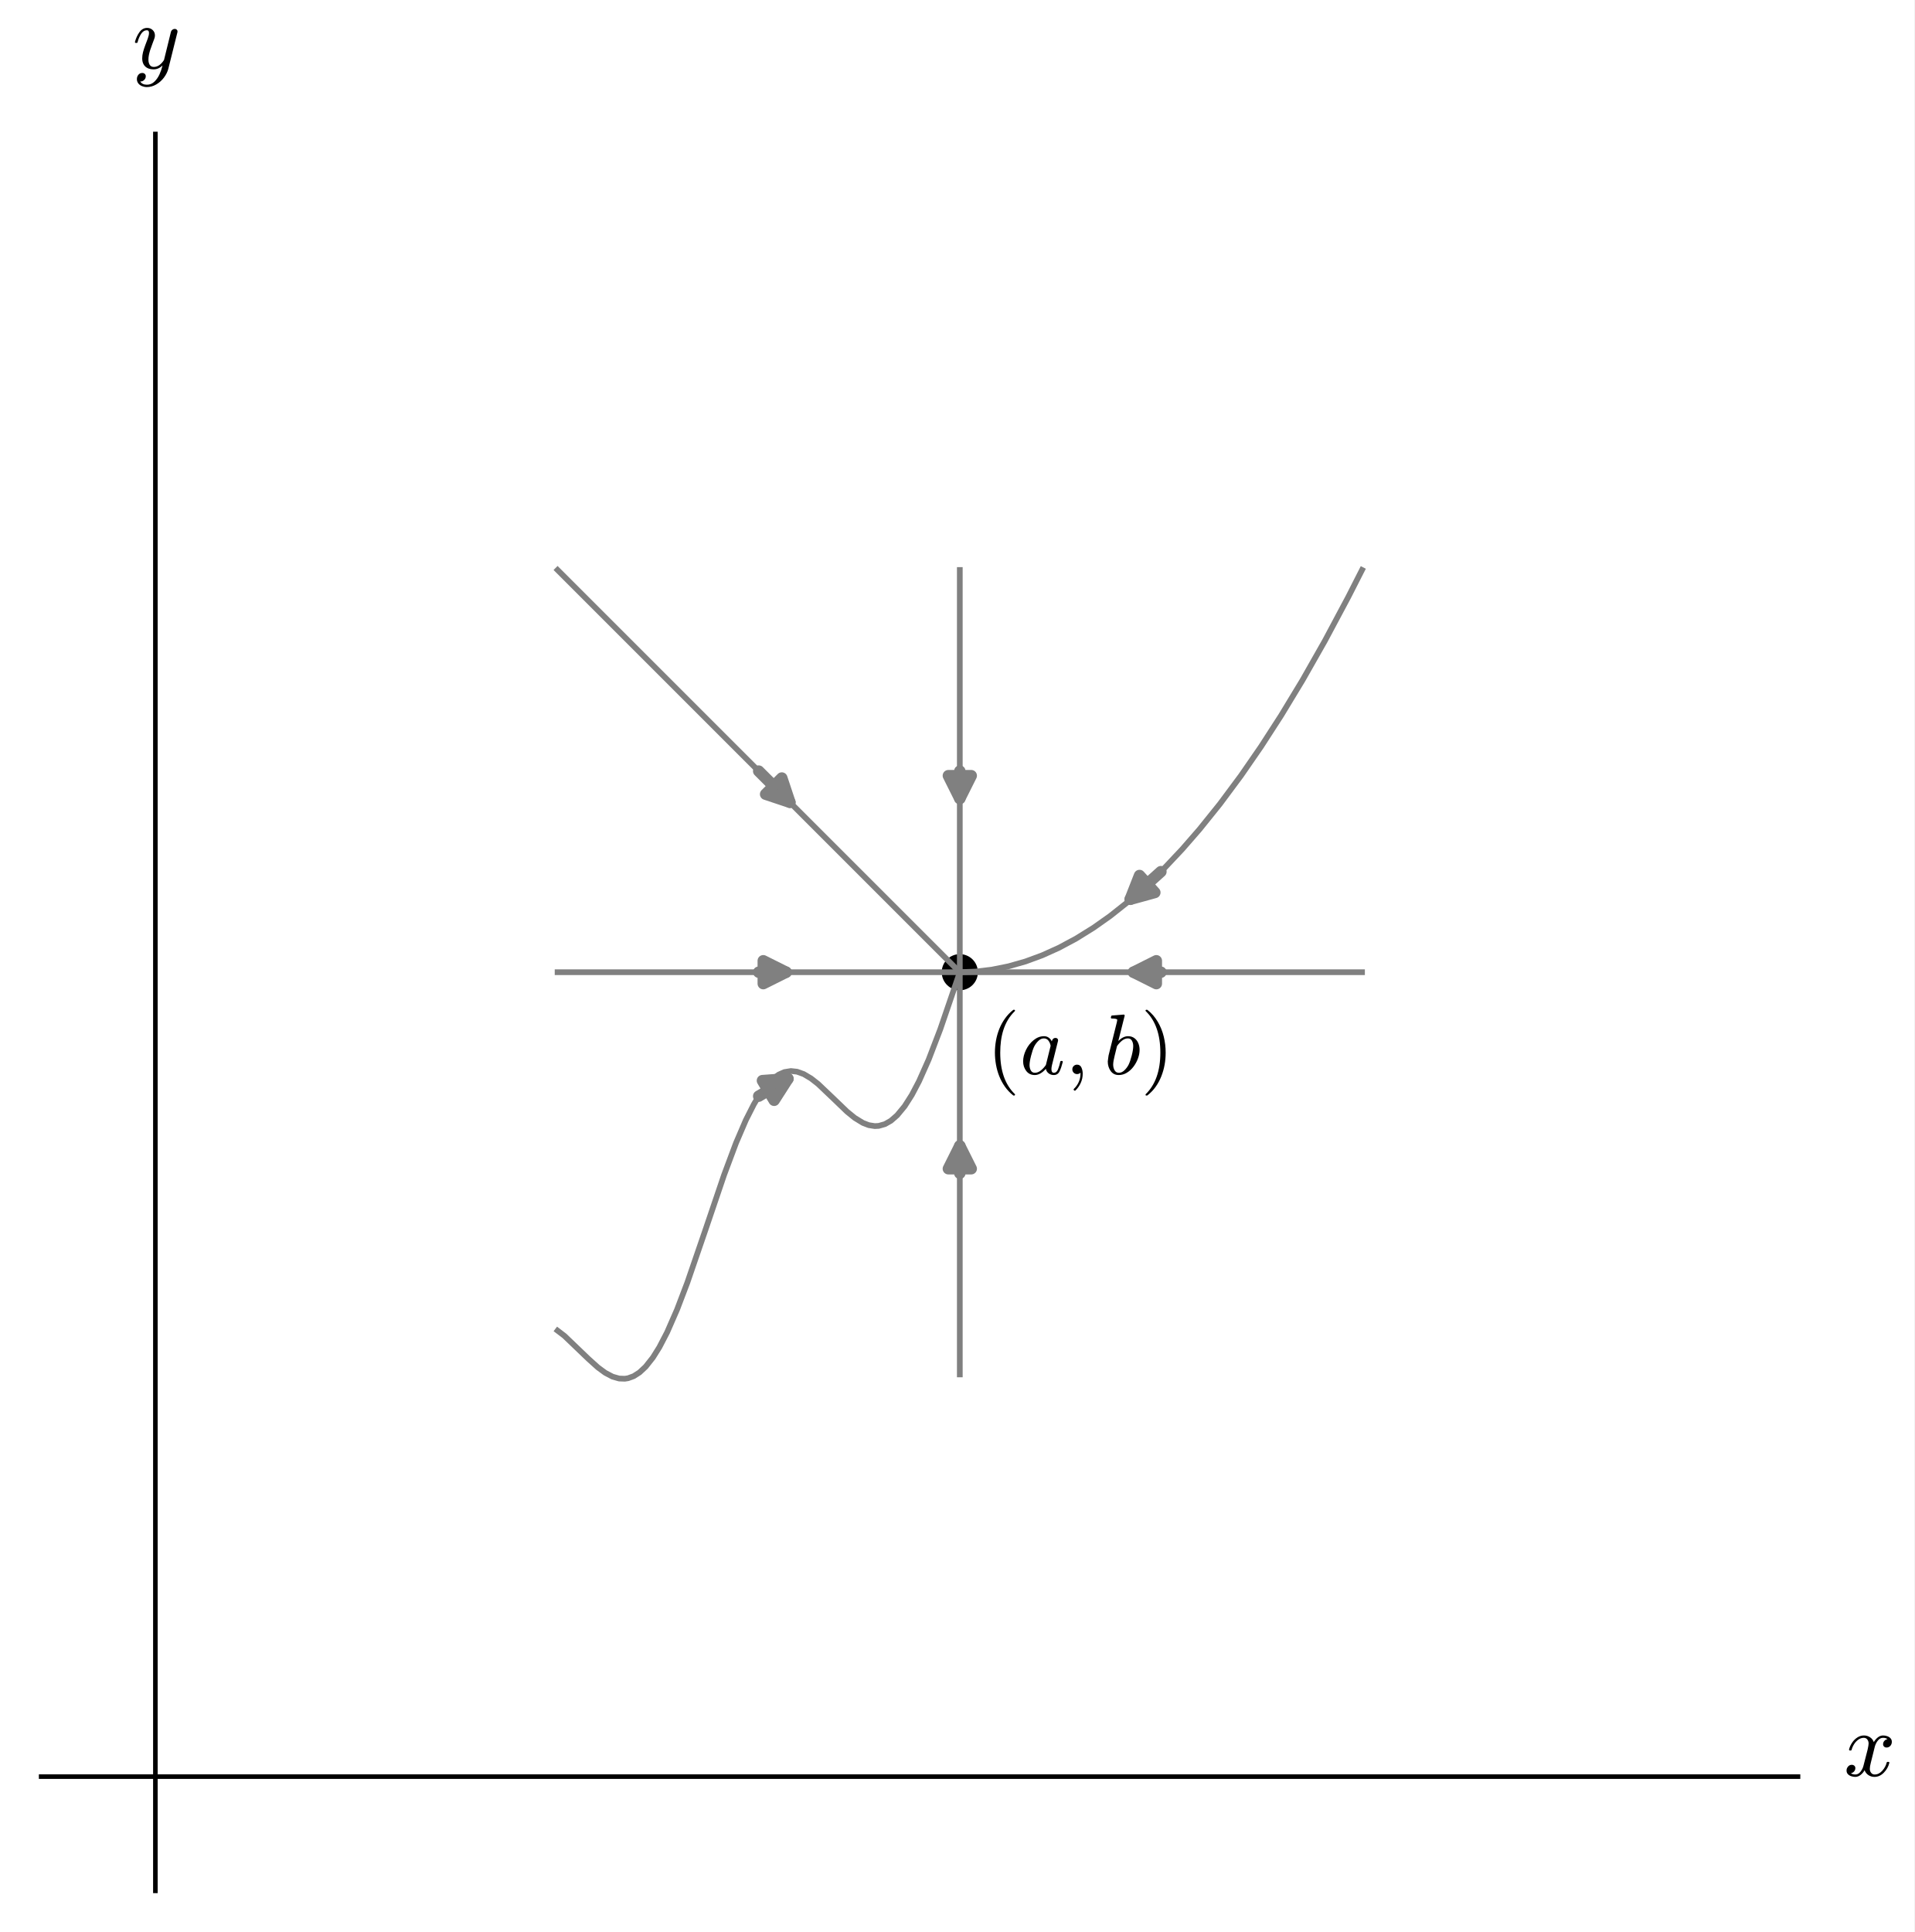
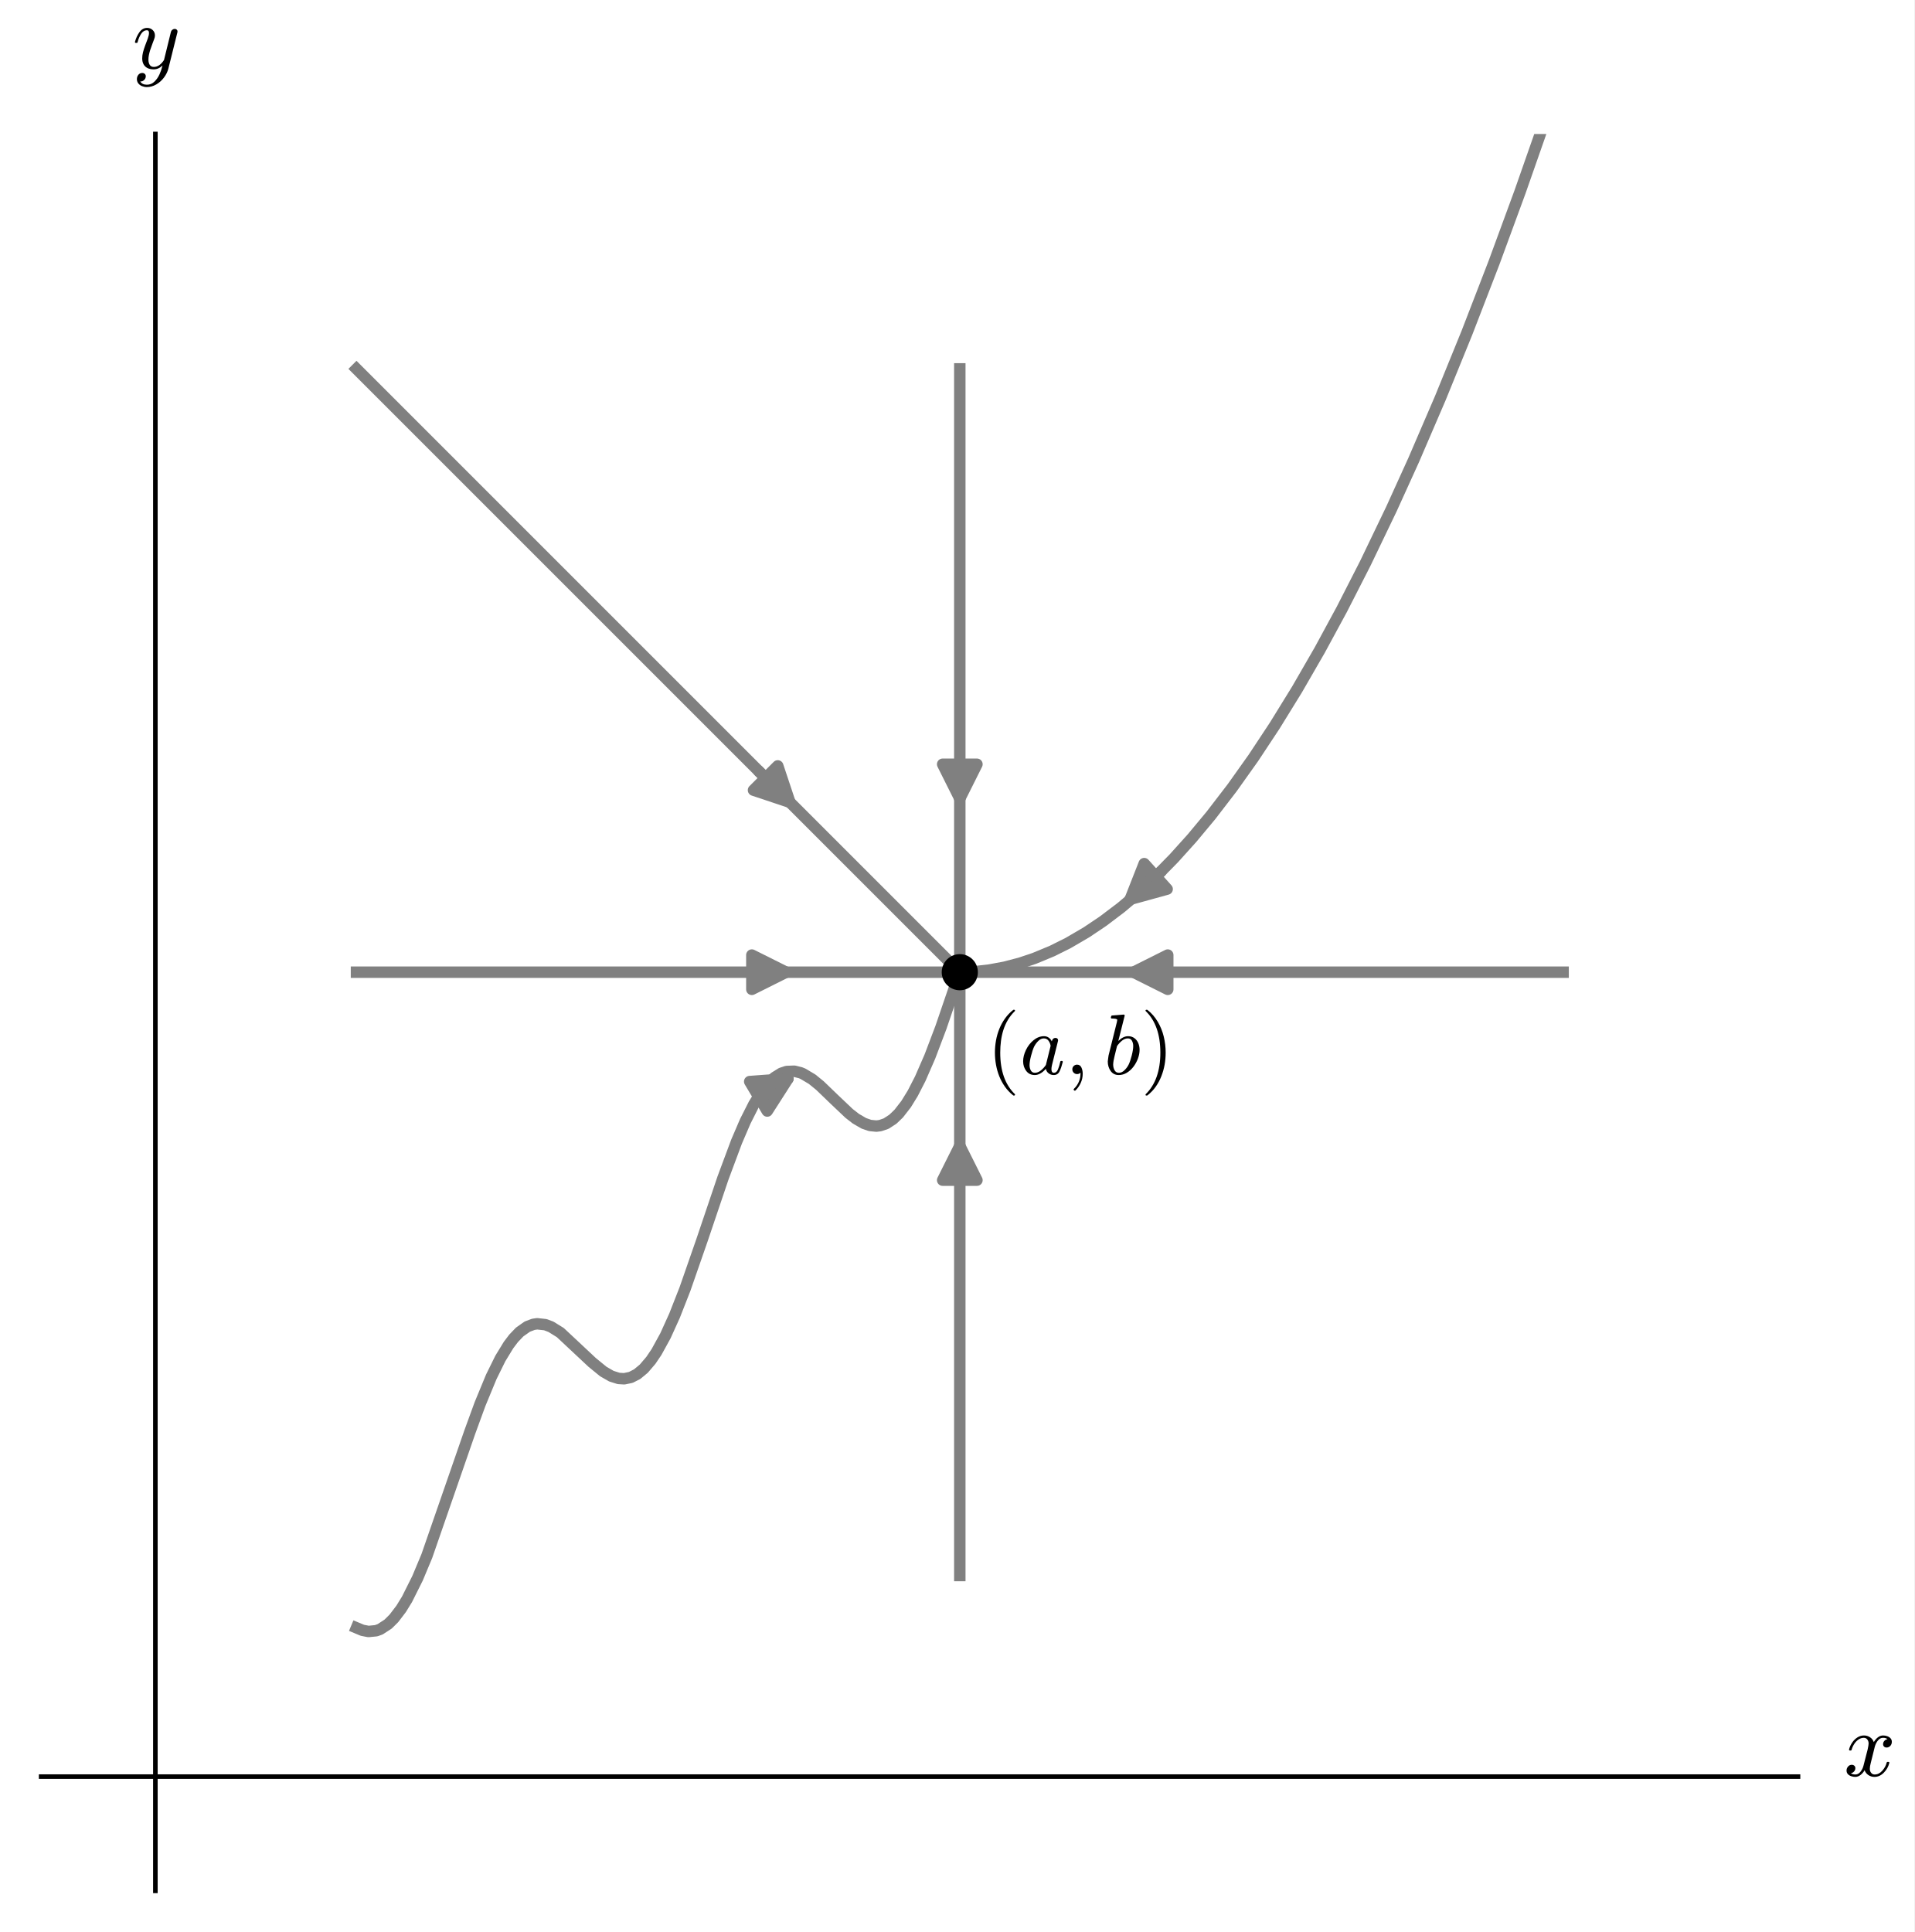
<svg xmlns="http://www.w3.org/2000/svg" xmlns:xlink="http://www.w3.org/1999/xlink" width="334.9pt" height="338.002pt" viewBox="0 0 334.9 338.002" version="1.1">
  <defs>
    <style type="text/css">*{stroke-linejoin: round; stroke-linecap: butt}</style>
  </defs>
  <g id="figure_1">
    <g id="patch_1">
      <path d="M -0 338.002  L 334.9 338.002  L 334.9 0  L -0 0  z " style="fill: #ffffff" />
    </g>
    <g id="axes_1">
      <g id="patch_2">
        <path d="M 7.2 330.803  L 314.56 330.803  L 314.56 23.442  L 7.2 23.442  z " style="fill: #ffffff" />
-       </g>
-       <g id="PathCollection_1">
-         <path d="M 167.917 173.248  C 168.755 173.248 169.56 172.915 170.153 172.322  C 170.746 171.729 171.079 170.925 171.079 170.086  C 171.079 169.247 170.746 168.443 170.153 167.85  C 169.56 167.257 168.755 166.924 167.917 166.924  C 167.078 166.924 166.274 167.257 165.681 167.85  C 165.088 168.443 164.754 169.247 164.754 170.086  C 164.754 170.925 165.088 171.729 165.681 172.322  C 166.274 172.915 167.078 173.248 167.917 173.248  z " clip-path="url(#p82e0a963da)" />
      </g>
      <g id="matplotlib.axis_1">
        <g id="text_1">
          <g transform="translate(322.56 310.8185) scale(0.16 -0.16)">
            <defs>
              <path id="Cmmi10-78" d="M 500 184  Q 613 97 819 97  Q 1019 97 1172 289  Q 1325 481 1381 709  L 1672 1844  Q 1741 2153 1741 2266  Q 1741 2425 1652 2544  Q 1563 2663 1403 2663  Q 1200 2663 1022 2536  Q 844 2409 722 2214  Q 600 2019 550 1819  Q 538 1778 500 1778  L 422 1778  Q 372 1778 372 1838  L 372 1856  Q 434 2094 584 2320  Q 734 2547 951 2687  Q 1169 2828 1416 2828  Q 1650 2828 1839 2703  Q 2028 2578 2106 2363  Q 2216 2559 2386 2693  Q 2556 2828 2759 2828  Q 2897 2828 3040 2779  Q 3184 2731 3275 2631  Q 3366 2531 3366 2381  Q 3366 2219 3261 2101  Q 3156 1984 2994 1984  Q 2891 1984 2822 2050  Q 2753 2116 2753 2216  Q 2753 2350 2845 2451  Q 2938 2553 3066 2572  Q 2950 2663 2747 2663  Q 2541 2663 2389 2472  Q 2238 2281 2175 2047  L 1894 916  Q 1825 659 1825 494  Q 1825 331 1917 214  Q 2009 97 2163 97  Q 2463 97 2698 361  Q 2934 625 3009 941  Q 3022 978 3059 978  L 3138 978  Q 3163 978 3178 961  Q 3194 944 3194 922  Q 3194 916 3188 903  Q 3097 522 2806 225  Q 2516 -72 2150 -72  Q 1916 -72 1727 54  Q 1538 181 1459 397  Q 1359 209 1182 68  Q 1006 -72 806 -72  Q 669 -72 523 -23  Q 378 25 287 125  Q 197 225 197 378  Q 197 528 301 651  Q 406 775 563 775  Q 669 775 741 711  Q 813 647 813 544  Q 813 409 723 309  Q 634 209 500 184  z " transform="scale(0.015625)" />
            </defs>
            <use xlink:href="#Cmmi10-78" transform="translate(0 0.8125)" />
          </g>
        </g>
      </g>
      <g id="matplotlib.axis_2">
        <g id="text_2">
          <g transform="translate(23.18403 12.0825) scale(0.16 -0.16)">
            <defs>
              <path id="Cmmi10-79" d="M 538 -916  Q 672 -1147 1006 -1147  Q 1309 -1147 1531 -934  Q 1753 -722 1889 -420  Q 2025 -119 2100 197  Q 1816 -72 1484 -72  Q 1231 -72 1053 15  Q 875 103 776 276  Q 678 450 678 697  Q 678 906 734 1126  Q 791 1347 892 1617  Q 994 1888 1069 2088  Q 1153 2322 1153 2472  Q 1153 2663 1013 2663  Q 759 2663 595 2402  Q 431 2141 353 1819  Q 341 1778 300 1778  L 225 1778  Q 172 1778 172 1838  L 172 1856  Q 275 2238 487 2533  Q 700 2828 1025 2828  Q 1253 2828 1411 2678  Q 1569 2528 1569 2297  Q 1569 2178 1516 2047  Q 1488 1969 1388 1706  Q 1288 1444 1234 1272  Q 1181 1100 1147 934  Q 1113 769 1113 603  Q 1113 391 1203 244  Q 1294 97 1491 97  Q 1888 97 2203 581  L 2688 2553  Q 2709 2638 2787 2698  Q 2866 2759 2956 2759  Q 3034 2759 3092 2709  Q 3150 2659 3150 2578  Q 3150 2541 3144 2528  L 2509 -19  Q 2425 -347 2200 -647  Q 1975 -947 1658 -1130  Q 1341 -1313 997 -1313  Q 831 -1313 668 -1248  Q 506 -1184 406 -1056  Q 306 -928 306 -756  Q 306 -581 409 -453  Q 513 -325 684 -325  Q 788 -325 858 -389  Q 928 -453 928 -556  Q 928 -703 818 -812  Q 709 -922 563 -922  Q 556 -919 550 -917  Q 544 -916 538 -916  z " transform="scale(0.015625)" />
            </defs>
            <use xlink:href="#Cmmi10-79" transform="translate(0 0.8125)" />
          </g>
        </g>
      </g>
      <g id="line2d_1">
-         <path d="M 167.917 170.086  L 238.283 170.086  L 238.283 170.086  " clip-path="url(#p82e0a963da)" style="fill: none; stroke: #808080; stroke-linecap: square" />
+         <path d="M 167.917 170.086  L 273.466 170.086  L 273.466 170.086  " clip-path="url(#p3aec82649a)" style="fill: none; stroke: #808080; stroke-width: 2; stroke-linecap: square" />
      </g>
      <g id="patch_3">
-         <path d="M 203.1 170.086  Q 199.581 170.086 198.299 170.086  " clip-path="url(#p82e0a963da)" style="fill: none; stroke: #808080; stroke-width: 2; stroke-linecap: round" />
-         <path d="M 202.299 172.086  L 198.299 170.086  L 202.299 168.086  z " clip-path="url(#p82e0a963da)" style="fill: #808080; stroke: #808080; stroke-width: 2; stroke-linecap: round" />
+         <path d="M 203.1 170.086  Q 199.581 170.086 198.299 170.086  " clip-path="url(#p3aec82649a)" style="fill: none; stroke: #808080; stroke-width: 2; stroke-linecap: round" />
+         <path d="M 204.299 173.086  L 198.299 170.086  L 204.299 167.086  z " clip-path="url(#p3aec82649a)" style="fill: #808080; stroke: #808080; stroke-width: 2; stroke-linecap: round" />
      </g>
      <g id="line2d_2">
-         <path d="M 167.917 170.086  L 167.917 99.72  L 167.917 99.72  " clip-path="url(#p82e0a963da)" style="fill: none; stroke: #808080; stroke-linecap: square" />
+         <path d="M 167.917 170.086  L 167.917 64.536  L 167.917 64.536  " clip-path="url(#p3aec82649a)" style="fill: none; stroke: #808080; stroke-width: 2; stroke-linecap: square" />
      </g>
      <g id="patch_4">
-         <path d="M 167.917 134.903  Q 167.917 138.421 167.917 139.703  " clip-path="url(#p82e0a963da)" style="fill: none; stroke: #808080; stroke-width: 2; stroke-linecap: round" />
-         <path d="M 169.917 135.703  L 167.917 139.703  L 165.917 135.703  z " clip-path="url(#p82e0a963da)" style="fill: #808080; stroke: #808080; stroke-width: 2; stroke-linecap: round" />
+         <path d="M 167.917 134.903  Q 167.917 138.421 167.917 139.703  " clip-path="url(#p3aec82649a)" style="fill: none; stroke: #808080; stroke-width: 2; stroke-linecap: round" />
+         <path d="M 170.917 133.703  L 167.917 139.703  L 164.917 133.703  z " clip-path="url(#p3aec82649a)" style="fill: #808080; stroke: #808080; stroke-width: 2; stroke-linecap: round" />
      </g>
      <g id="line2d_3">
-         <path d="M 167.917 170.086  L 167.917 240.452  L 167.917 240.452  " clip-path="url(#p82e0a963da)" style="fill: none; stroke: #808080; stroke-linecap: square" />
+         <path d="M 167.917 170.086  L 167.917 275.635  L 167.917 275.635  " clip-path="url(#p3aec82649a)" style="fill: none; stroke: #808080; stroke-width: 2; stroke-linecap: square" />
      </g>
      <g id="patch_5">
-         <path d="M 167.917 205.269  Q 167.917 201.751 167.917 200.468  " clip-path="url(#p82e0a963da)" style="fill: none; stroke: #808080; stroke-width: 2; stroke-linecap: round" />
-         <path d="M 165.917 204.468  L 167.917 200.468  L 169.917 204.468  z " clip-path="url(#p82e0a963da)" style="fill: #808080; stroke: #808080; stroke-width: 2; stroke-linecap: round" />
+         <path d="M 167.917 205.269  Q 167.917 201.751 167.917 200.468  " clip-path="url(#p3aec82649a)" style="fill: none; stroke: #808080; stroke-width: 2; stroke-linecap: round" />
+         <path d="M 164.917 206.468  L 167.917 200.468  L 170.917 206.468  z " clip-path="url(#p3aec82649a)" style="fill: #808080; stroke: #808080; stroke-width: 2; stroke-linecap: round" />
      </g>
      <g id="line2d_4">
-         <path d="M 167.917 170.086  L 97.55 170.086  L 97.55 170.086  " clip-path="url(#p82e0a963da)" style="fill: none; stroke: #808080; stroke-linecap: square" />
+         <path d="M 167.917 170.086  L 62.367 170.086  L 62.367 170.086  " clip-path="url(#p3aec82649a)" style="fill: none; stroke: #808080; stroke-width: 2; stroke-linecap: square" />
      </g>
      <g id="patch_6">
-         <path d="M 132.733 170.086  Q 136.252 170.086 137.534 170.086  " clip-path="url(#p82e0a963da)" style="fill: none; stroke: #808080; stroke-width: 2; stroke-linecap: round" />
-         <path d="M 133.534 168.086  L 137.534 170.086  L 133.534 172.086  z " clip-path="url(#p82e0a963da)" style="fill: #808080; stroke: #808080; stroke-width: 2; stroke-linecap: round" />
+         <path d="M 132.733 170.086  Q 136.252 170.086 137.534 170.086  " clip-path="url(#p3aec82649a)" style="fill: none; stroke: #808080; stroke-width: 2; stroke-linecap: round" />
+         <path d="M 131.534 167.086  L 137.534 170.086  L 131.534 173.086  z " clip-path="url(#p3aec82649a)" style="fill: #808080; stroke: #808080; stroke-width: 2; stroke-linecap: round" />
      </g>
      <g id="line2d_5">
-         <path d="M 167.917 170.086  L 97.55 99.72  L 97.55 99.72  " clip-path="url(#p82e0a963da)" style="fill: none; stroke: #808080; stroke-linecap: square" />
+         <path d="M 167.917 170.086  L 62.367 64.536  L 62.367 64.536  " clip-path="url(#p3aec82649a)" style="fill: none; stroke: #808080; stroke-width: 2; stroke-linecap: square" />
      </g>
      <g id="patch_7">
-         <path d="M 132.733 134.903  Q 136.252 138.421 138.189 140.358  " clip-path="url(#p82e0a963da)" style="fill: none; stroke: #808080; stroke-width: 2; stroke-linecap: round" />
-         <path d="M 136.775 136.116  L 138.189 140.358  L 133.946 138.944  z " clip-path="url(#p82e0a963da)" style="fill: #808080; stroke: #808080; stroke-width: 2; stroke-linecap: round" />
+         <path d="M 132.733 134.903  Q 136.252 138.421 138.189 140.358  " clip-path="url(#p3aec82649a)" style="fill: none; stroke: #808080; stroke-width: 2; stroke-linecap: round" />
+         <path d="M 136.068 133.994  L 138.189 140.358  L 131.825 138.237  z " clip-path="url(#p3aec82649a)" style="fill: #808080; stroke: #808080; stroke-width: 2; stroke-linecap: round" />
      </g>
      <g id="line2d_6">
-         <path d="M 167.917 170.086  L 170.686 169.977  L 173.511 169.641  L 176.45 169.051  L 179.423 168.204  L 182.345 167.127  L 185.238 165.822  L 188.237 164.218  L 191.323 162.3  L 194.198 160.27  L 197.339 157.783  L 200.322 155.162  L 203.718 151.87  L 206.82 148.577  L 209.847 145.1  L 213.419 140.661  L 217.118 135.683  L 220.613 130.623  L 224.128 125.182  L 227.883 118.983  L 231.784 112.117  L 235.869 104.464  L 238.283 99.72  L 238.283 99.72  " clip-path="url(#p82e0a963da)" style="fill: none; stroke: #808080; stroke-linecap: square" />
+         <path d="M 167.917 170.086  L 170.727 169.974  L 173.07 169.709  L 175.71 169.223  L 178.458 168.507  L 180.949 167.672  L 184.078 166.374  L 186.89 164.97  L 190.077 163.107  L 192.985 161.155  L 196.14 158.766  L 199.018 156.339  L 202.202 153.381  L 205.372 150.148  L 208.539 146.634  L 211.846 142.662  L 215.561 137.826  L 219.281 132.593  L 223.001 126.964  L 226.921 120.609  L 230.9 113.71  L 234.749 106.61  L 238.853 98.574  L 243.422 89.066  L 247.307 80.514  L 251.987 69.643  L 256.635 58.228  L 261.389 45.921  L 265.928 33.569  L 270.895 19.382  L 273.466 11.762  L 273.466 11.762  " clip-path="url(#p3aec82649a)" style="fill: none; stroke: #808080; stroke-width: 2; stroke-linecap: square" />
      </g>
      <g id="patch_8">
-         <path d="M 203.1 152.494  Q 199.581 155.661 197.725 157.331  " clip-path="url(#p82e0a963da)" style="fill: none; stroke: #808080; stroke-width: 2; stroke-linecap: round" />
-         <path d="M 202.036 156.142  L 197.725 157.331  L 199.36 153.169  z " clip-path="url(#p82e0a963da)" style="fill: #808080; stroke: #808080; stroke-width: 2; stroke-linecap: round" />
+         <path d="M 203.1 152.494  Q 199.581 155.661 197.725 157.331  " clip-path="url(#p3aec82649a)" style="fill: none; stroke: #808080; stroke-width: 2; stroke-linecap: round" />
+         <path d="M 204.192 155.548  L 197.725 157.331  L 200.178 151.088  z " clip-path="url(#p3aec82649a)" style="fill: #808080; stroke: #808080; stroke-width: 2; stroke-linecap: round" />
      </g>
      <g id="line2d_7">
-         <path d="M 167.917 170.086  L 164.504 180.06  L 162.458 185.399  L 160.783 189.164  L 159.521 191.563  L 158.263 193.536  L 156.946 195.129  L 155.858 196.075  L 154.825 196.664  L 153.727 196.974  L 153.036 197.009  L 151.989 196.843  L 150.965 196.449  L 149.525 195.567  L 148.181 194.473  L 145.796 192.178  L 143.115 189.628  L 141.887 188.669  L 140.615 187.915  L 139.448 187.494  L 138.369 187.374  L 137.221 187.562  L 136.234 188.004  L 135.168 188.786  L 134.131 189.854  L 132.746 191.754  L 131.883 193.203  L 130.491 195.948  L 128.767 199.961  L 126.685 205.532  L 123.385 215.256  L 120.246 224.398  L 118.449 229.113  L 116.714 233.081  L 115.35 235.704  L 114.223 237.504  L 112.958 239.104  L 111.881 240.11  L 110.863 240.761  L 109.887 241.117  L 109.311 241.209  L 108.325 241.174  L 107.17 240.848  L 105.881 240.168  L 104.596 239.223  L 102.933 237.724  L 98.742 233.705  L 97.55 232.796  L 97.55 232.796  " clip-path="url(#p82e0a963da)" style="fill: none; stroke: #808080; stroke-linecap: square" />
+         <path d="M 167.917 170.086  L 164.609 179.769  L 162.683 184.849  L 160.996 188.721  L 159.682 191.28  L 158.521 193.166  L 157.237 194.819  L 156.218 195.799  L 155.036 196.568  L 153.991 196.928  L 153.319 197.009  L 152.215 196.9  L 151.128 196.526  L 149.734 195.715  L 148.552 194.796  L 145.919 192.3  L 143.454 189.923  L 142.073 188.801  L 140.453 187.84  L 140.035 187.671  L 138.969 187.407  L 137.621 187.458  L 136.681 187.771  L 135.491 188.515  L 134.411 189.535  L 133.156 191.135  L 131.899 193.175  L 130.384 196.178  L 128.859 199.731  L 126.481 206.111  L 122.821 216.944  L 119.843 225.5  L 118.013 230.17  L 116.414 233.698  L 114.856 236.535  L 113.868 237.998  L 112.636 239.44  L 111.477 240.403  L 110.366 240.974  L 109.203 241.217  L 108.22 241.156  L 106.96 240.759  L 105.546 239.945  L 103.603 238.356  L 98.029 233.137  L 96.402 232.128  L 95.415 231.752  L 93.978 231.593  L 93.301 231.694  L 92.249 232.091  L 90.92 233.029  L 89.864 234.131  L 88.973 235.306  L 87.535 237.662  L 85.949 240.878  L 83.978 245.648  L 82.188 250.552  L 74.677 272.221  L 73.049 276.113  L 71.208 279.793  L 70.182 281.464  L 68.916 283.127  L 67.904 284.131  L 66.511 285.04  L 65.813 285.294  L 64.466 285.426  L 63.397 285.218  L 62.367 284.787  L 62.367 284.787  " clip-path="url(#p3aec82649a)" style="fill: none; stroke: #808080; stroke-width: 2; stroke-linecap: square" />
      </g>
      <g id="patch_9">
-         <path d="M 132.733 191.774  Q 136.252 189.678 137.849 188.726  " clip-path="url(#p82e0a963da)" style="fill: none; stroke: #808080; stroke-width: 2; stroke-linecap: round" />
-         <path d="M 133.389 189.055  L 137.849 188.726  L 135.436 192.492  z " clip-path="url(#p82e0a963da)" style="fill: #808080; stroke: #808080; stroke-width: 2; stroke-linecap: round" />
+         <path d="M 132.733 191.774  Q 136.252 189.678 137.849 188.726  " clip-path="url(#p3aec82649a)" style="fill: none; stroke: #808080; stroke-width: 2; stroke-linecap: round" />
+         <path d="M 131.159 189.22  L 137.849 188.726  L 134.23 194.374  z " clip-path="url(#p3aec82649a)" style="fill: #808080; stroke: #808080; stroke-width: 2; stroke-linecap: round" />
      </g>
      <g id="patch_10">
        <path d="M 27.184 330.803  L 27.184 23.442  " style="fill: none; stroke: #000000; stroke-width: 0.8; stroke-linejoin: miter; stroke-linecap: square" />
      </g>
      <g id="patch_11">
        <path d="M 7.2 310.818  L 314.56 310.818  " style="fill: none; stroke: #000000; stroke-width: 0.8; stroke-linejoin: miter; stroke-linecap: square" />
      </g>
      <g id="text_3">
        <g transform="translate(172.6015 187.9091) scale(0.15 -0.15)">
          <defs>
            <path id="Cmr10-28" d="M 1984 -1588  Q 1628 -1306 1370 -942  Q 1113 -578 948 -165  Q 784 247 703 697  Q 622 1147 622 1600  Q 622 2059 703 2509  Q 784 2959 951 3375  Q 1119 3791 1378 4153  Q 1638 4516 1984 4788  Q 1984 4800 2016 4800  L 2075 4800  Q 2094 4800 2109 4783  Q 2125 4766 2125 4744  Q 2125 4716 2113 4703  Q 1800 4397 1592 4047  Q 1384 3697 1257 3301  Q 1131 2906 1075 2482  Q 1019 2059 1019 1600  Q 1019 -434 2106 -1491  Q 2125 -1509 2125 -1544  Q 2125 -1559 2108 -1579  Q 2091 -1600 2075 -1600  L 2016 -1600  Q 1984 -1600 1984 -1588  z " transform="scale(0.015625)" />
            <path id="Cmmi10-61" d="M 1113 -72  Q 709 -72 476 233  Q 244 538 244 953  Q 244 1363 456 1803  Q 669 2244 1030 2536  Q 1391 2828 1806 2828  Q 1997 2828 2147 2725  Q 2297 2622 2381 2444  Q 2453 2700 2663 2700  Q 2744 2700 2798 2651  Q 2853 2603 2853 2522  Q 2853 2503 2851 2493  Q 2850 2484 2847 2472  L 2400 684  Q 2356 494 2356 372  Q 2356 97 2541 97  Q 2741 97 2845 351  Q 2950 606 3022 941  Q 3034 978 3072 978  L 3150 978  Q 3175 978 3190 956  Q 3206 934 3206 916  Q 3094 469 2961 198  Q 2828 -72 2528 -72  Q 2313 -72 2147 54  Q 1981 181 1941 391  Q 1528 -72 1113 -72  z M 1119 97  Q 1350 97 1567 270  Q 1784 444 1941 678  Q 1947 684 1947 697  L 2291 2088  L 2297 2106  Q 2259 2334 2132 2498  Q 2006 2663 1791 2663  Q 1575 2663 1389 2486  Q 1203 2309 1075 2069  Q 950 1813 836 1366  Q 722 919 722 672  Q 722 450 817 273  Q 913 97 1119 97  z " transform="scale(0.015625)" />
            <path id="Cmmi10-3b" d="M 634 -1153  Q 634 -1125 659 -1100  Q 891 -878 1019 -587  Q 1147 -297 1147 25  L 1147 103  Q 1044 0 891 0  Q 744 0 641 103  Q 538 206 538 353  Q 538 503 641 603  Q 744 703 891 703  Q 1119 703 1216 492  Q 1313 281 1313 25  Q 1313 -331 1170 -651  Q 1028 -972 769 -1228  Q 744 -1241 728 -1241  Q 697 -1241 665 -1212  Q 634 -1184 634 -1153  z " transform="scale(0.015625)" />
            <path id="Cmmi10-62" d="M 1106 -72  Q 719 -72 503 231  Q 288 534 288 941  Q 288 1000 317 1173  Q 347 1347 347 1388  L 966 3872  Q 991 3981 997 4044  Q 997 4147 581 4147  Q 519 4147 519 4231  Q 522 4247 533 4287  Q 544 4328 561 4350  Q 578 4372 609 4372  L 1472 4441  Q 1550 4441 1550 4359  L 1075 2472  Q 1438 2828 1806 2828  Q 2078 2828 2273 2684  Q 2469 2541 2566 2306  Q 2663 2072 2663 1806  Q 2663 1497 2542 1167  Q 2422 838 2209 555  Q 1997 272 1712 100  Q 1428 -72 1106 -72  z M 1119 97  Q 1338 97 1528 280  Q 1719 463 1838 691  Q 1966 947 2077 1386  Q 2188 1825 2188 2088  Q 2188 2316 2092 2489  Q 1997 2663 1791 2663  Q 1559 2663 1348 2492  Q 1138 2322 978 2088  L 800 1363  Q 697 959 691 716  Q 691 475 795 286  Q 900 97 1119 97  z " transform="scale(0.015625)" />
            <path id="Cmr10-29" d="M 416 -1600  Q 359 -1600 359 -1544  Q 359 -1516 372 -1503  Q 1466 -434 1466 1600  Q 1466 3634 384 4691  Q 359 4706 359 4744  Q 359 4766 376 4783  Q 394 4800 416 4800  L 475 4800  Q 494 4800 506 4788  Q 966 4425 1272 3906  Q 1578 3388 1720 2800  Q 1863 2213 1863 1600  Q 1863 1147 1786 708  Q 1709 269 1542 -157  Q 1375 -584 1119 -945  Q 863 -1306 506 -1588  Q 494 -1600 475 -1600  L 416 -1600  z " transform="scale(0.015625)" />
          </defs>
          <use xlink:href="#Cmr10-28" />
          <use xlink:href="#Cmmi10-61" transform="translate(38.81836 0)" />
          <use xlink:href="#Cmmi10-3b" transform="translate(91.60156 0)" />
          <use xlink:href="#Cmmi10-62" transform="translate(136.8457 0)" />
          <use xlink:href="#Cmr10-29" transform="translate(179.7656 0)" />
        </g>
      </g>
+       <g id="PathCollection_1">
+         <path d="M 167.917 173.248  C 168.755 173.248 169.56 172.915 170.153 172.322  C 170.746 171.729 171.079 170.925 171.079 170.086  C 171.079 169.247 170.746 168.443 170.153 167.85  C 169.56 167.257 168.755 166.924 167.917 166.924  C 167.078 166.924 166.274 167.257 165.681 167.85  C 165.088 168.443 164.754 169.247 164.754 170.086  C 164.754 170.925 165.088 171.729 165.681 172.322  C 166.274 172.915 167.078 173.248 167.917 173.248  z " clip-path="url(#p3aec82649a)" />
+       </g>
    </g>
  </g>
  <defs>
-     <clipPath id="p82e0a963da">
+     <clipPath id="p3aec82649a">
      <rect x="7.2" y="23.442" width="307.36" height="307.36" />
    </clipPath>
  </defs>
</svg>
